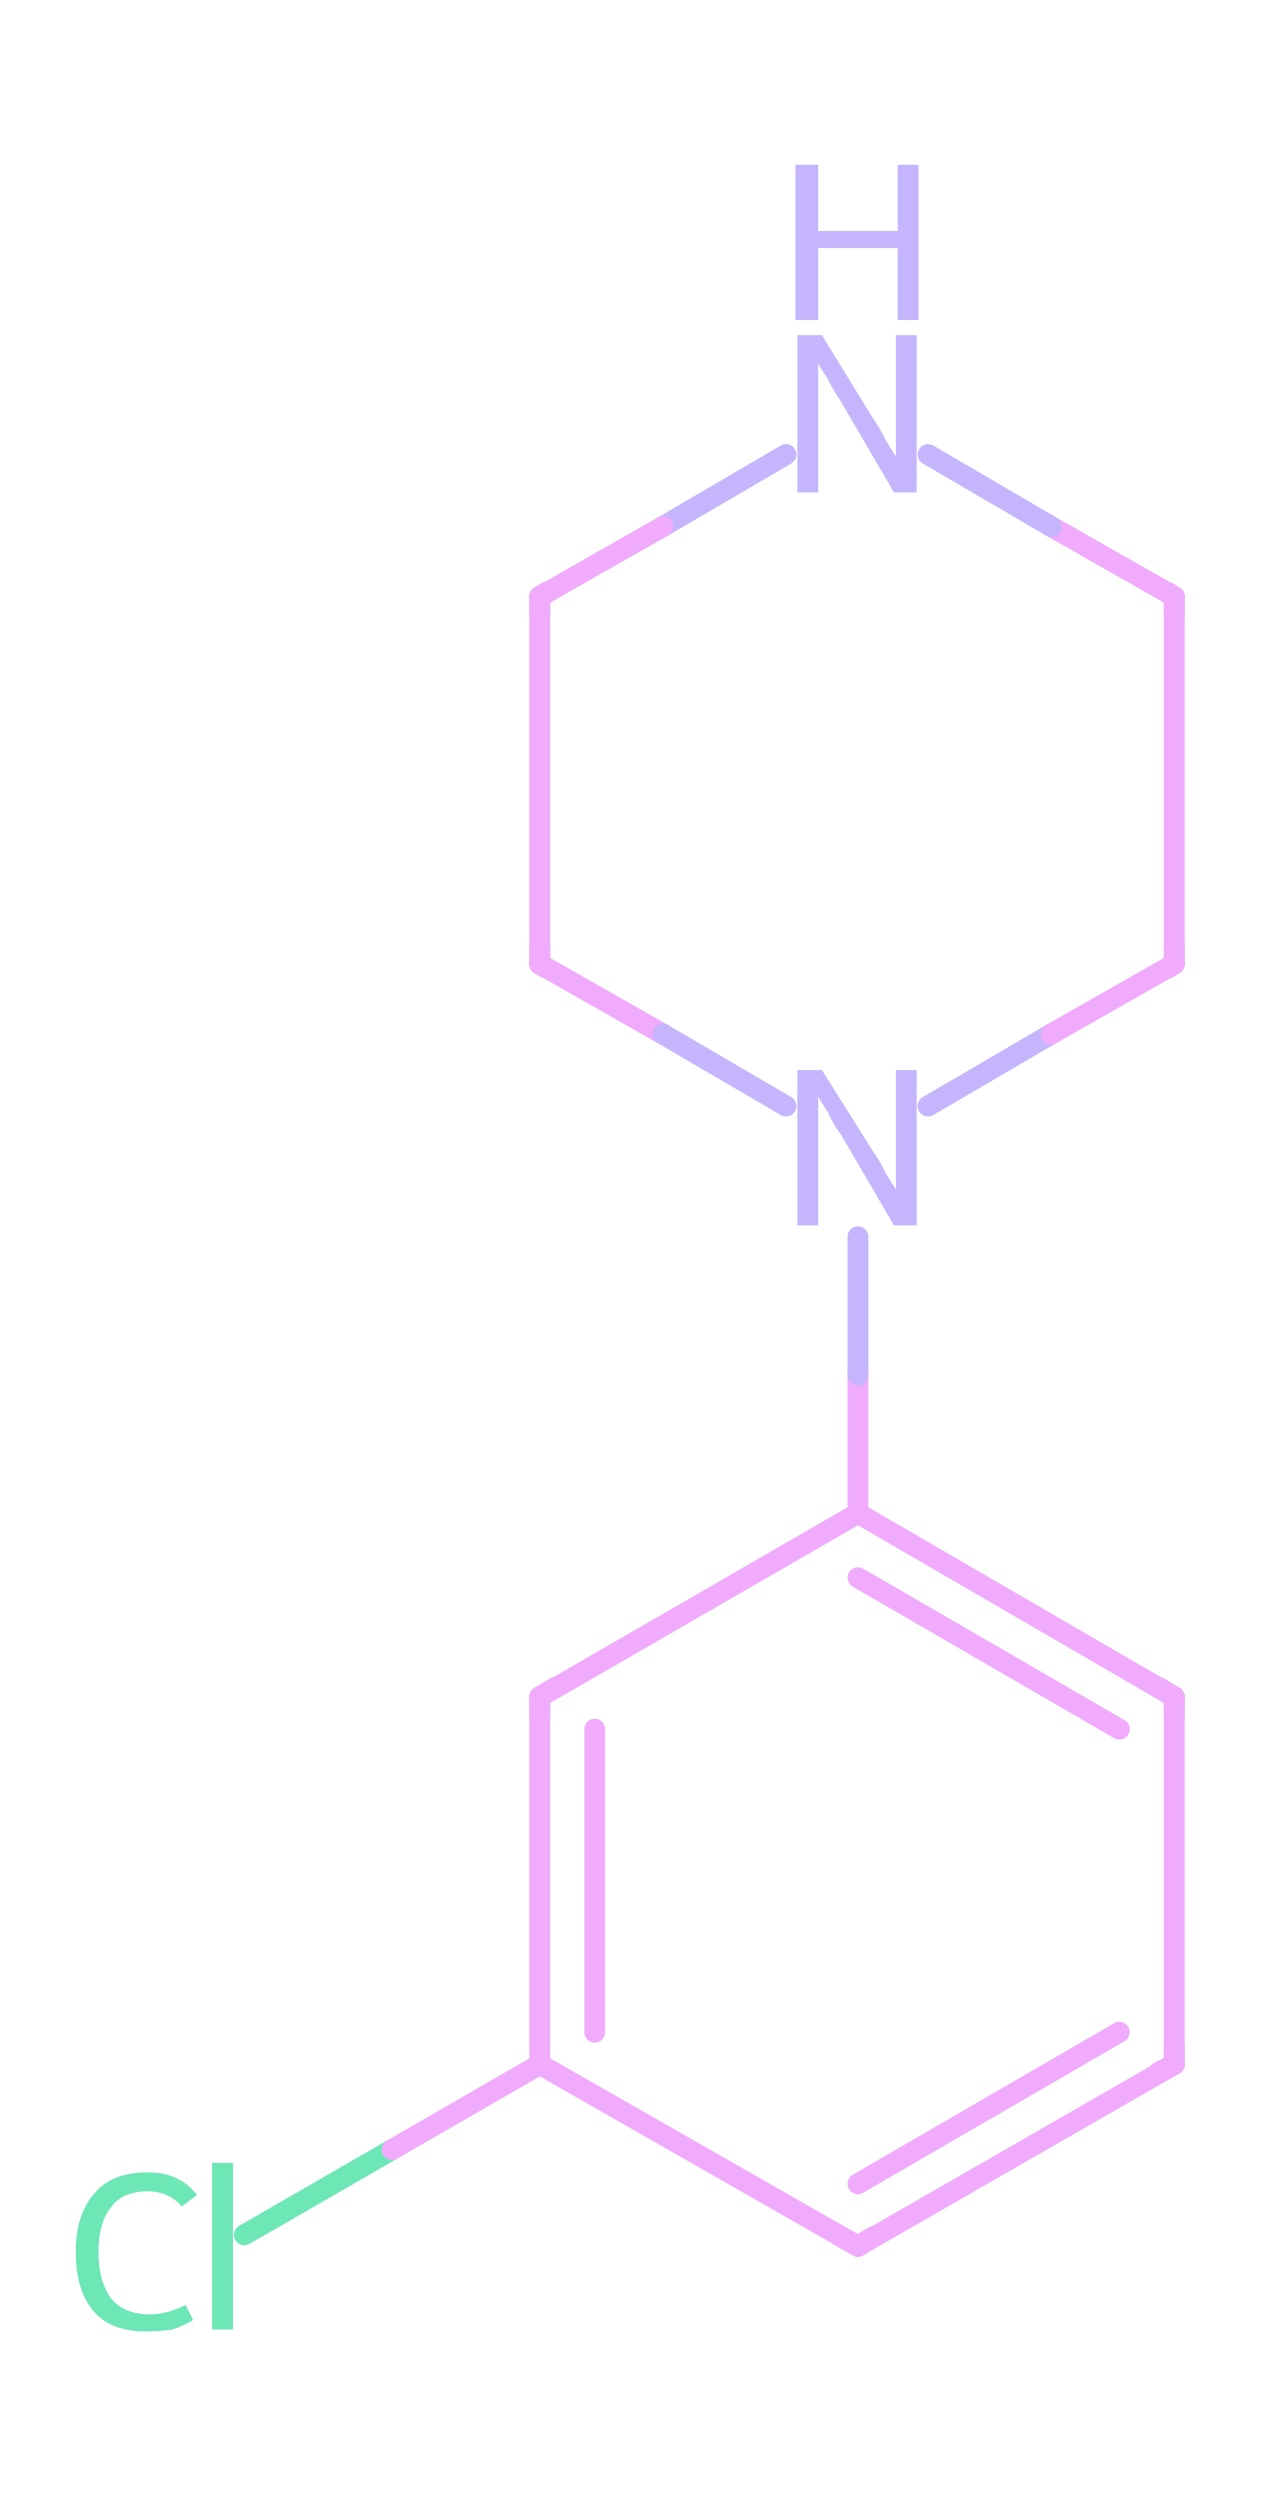
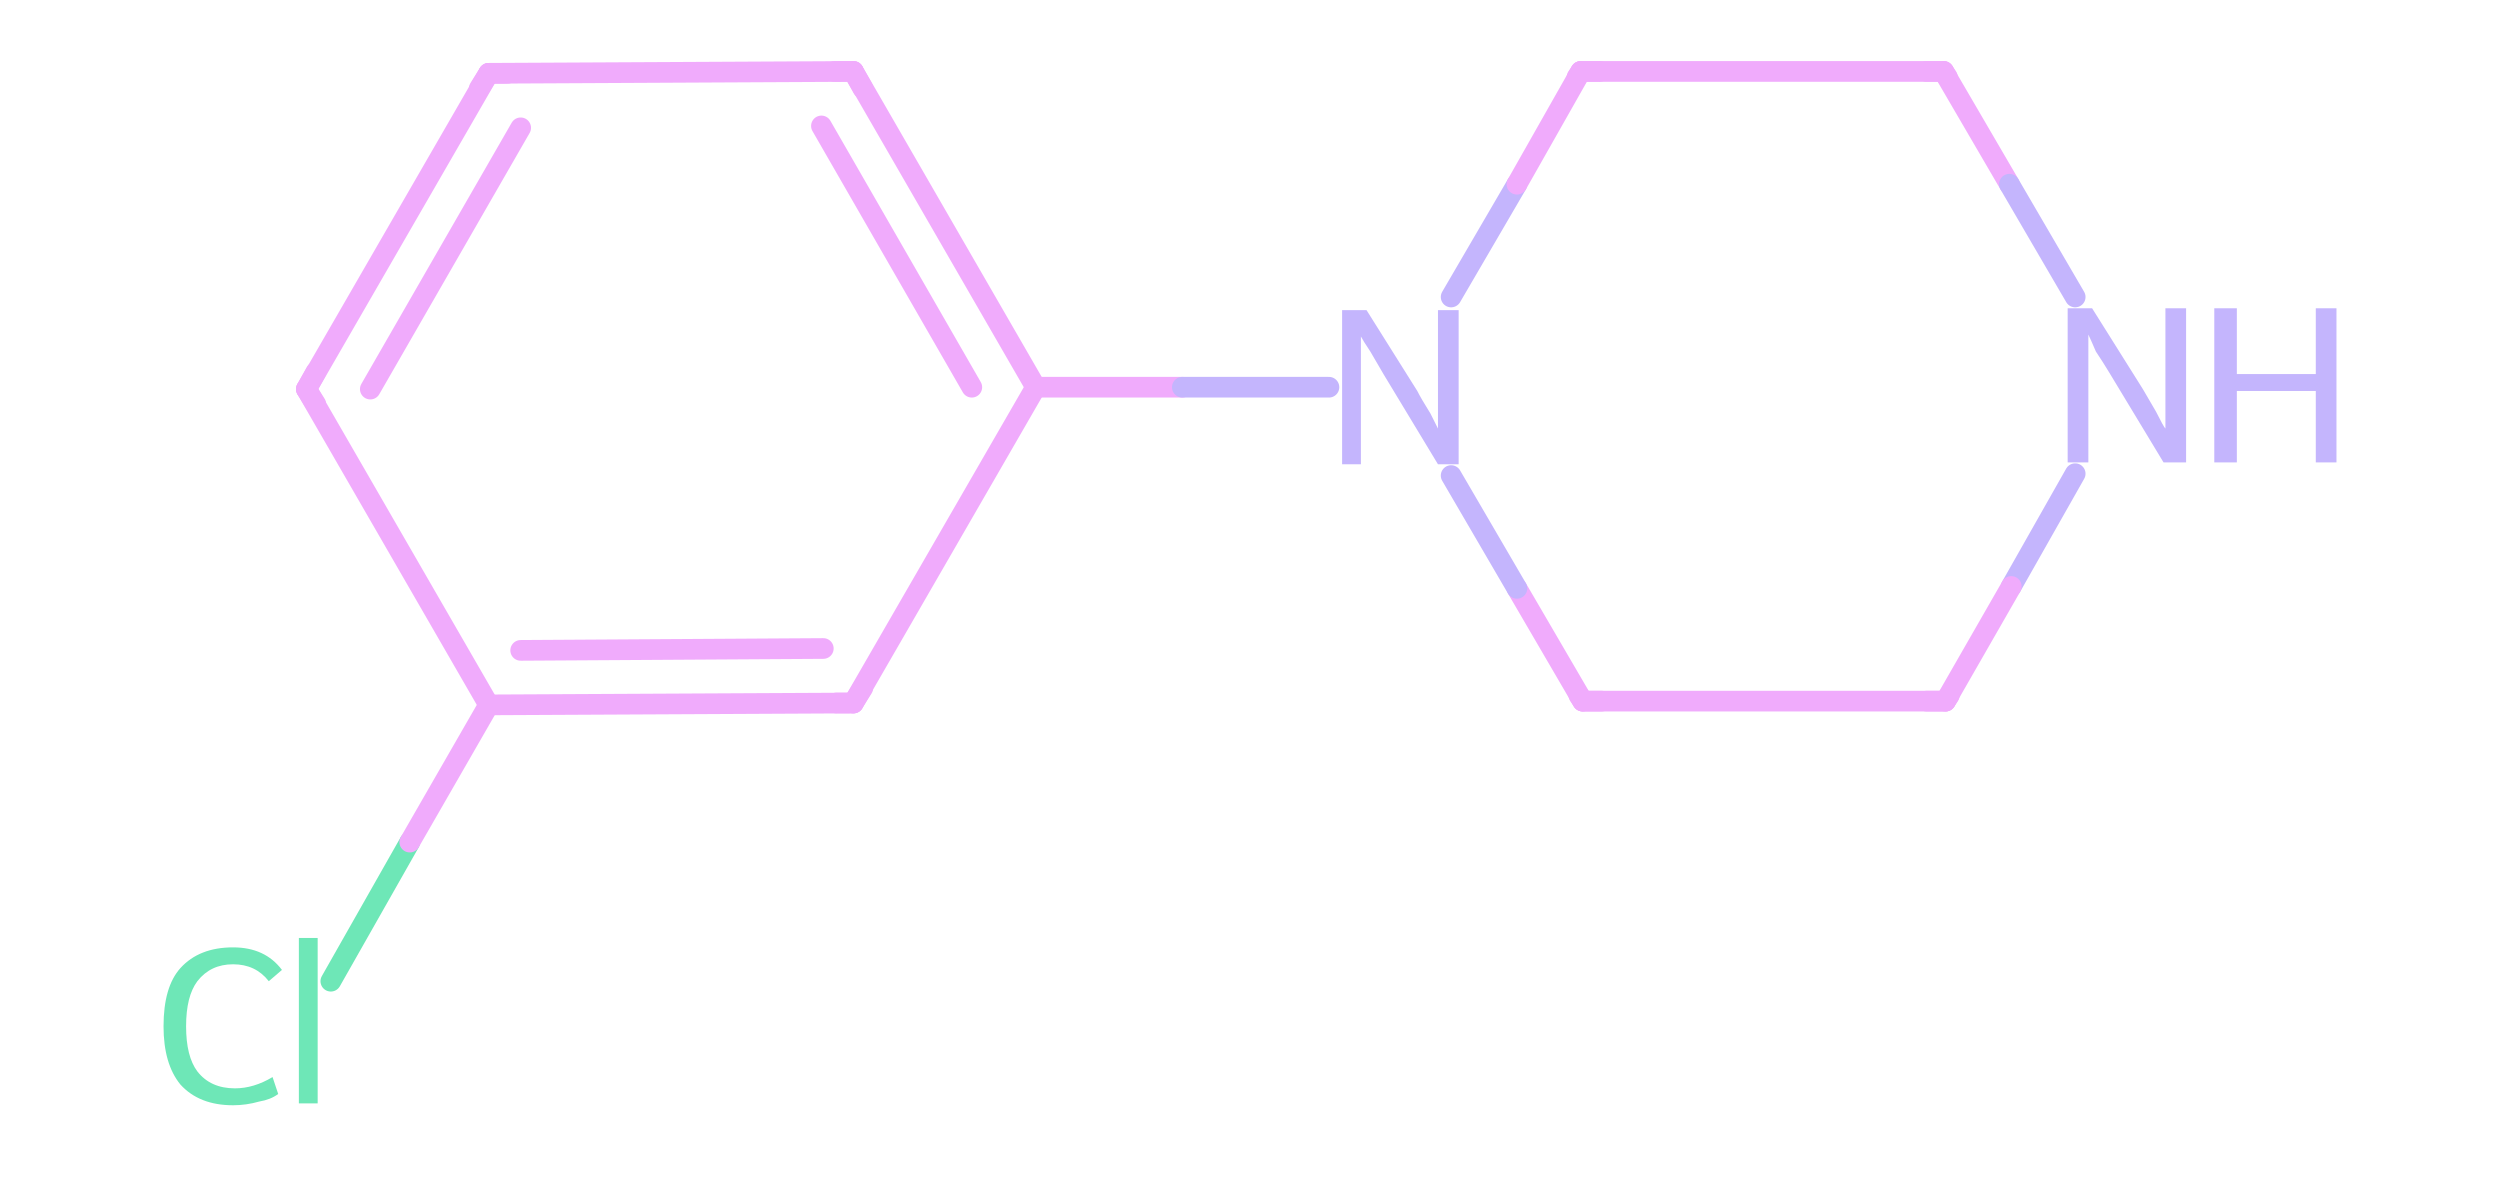
- <svg xmlns="http://www.w3.org/2000/svg" version="1.1" baseProfile="full" xml:space="preserve" width="67px" height="132px" viewBox="0 0 67 132">
-   <path class="bond-0 atom-0 atom-1" d="M 12.9,118.0 L 20.7,113.5" style="fill:none;fill-rule:evenodd;stroke:#6EE7B7;stroke-width:1.1px;stroke-linecap:round;stroke-linejoin:round;stroke-opacity:1" />
-   <path class="bond-0 atom-0 atom-1" d="M 20.7,113.5 L 28.5,109.0" style="fill:none;fill-rule:evenodd;stroke:#F0ABFC;stroke-width:1.1px;stroke-linecap:round;stroke-linejoin:round;stroke-opacity:1" />
-   <path class="bond-1 atom-1 atom-2" d="M 28.5,109.0 L 45.3,118.6" style="fill:none;fill-rule:evenodd;stroke:#F0ABFC;stroke-width:1.1px;stroke-linecap:round;stroke-linejoin:round;stroke-opacity:1" />
-   <path class="bond-2 atom-2 atom-3" d="M 45.3,118.6 L 62.0,109.0" style="fill:none;fill-rule:evenodd;stroke:#F0ABFC;stroke-width:1.1px;stroke-linecap:round;stroke-linejoin:round;stroke-opacity:1" />
-   <path class="bond-2 atom-2 atom-3" d="M 45.3,115.3 L 59.1,107.3" style="fill:none;fill-rule:evenodd;stroke:#F0ABFC;stroke-width:1.1px;stroke-linecap:round;stroke-linejoin:round;stroke-opacity:1" />
-   <path class="bond-3 atom-3 atom-4" d="M 62.0,109.0 L 62.0,89.6" style="fill:none;fill-rule:evenodd;stroke:#F0ABFC;stroke-width:1.1px;stroke-linecap:round;stroke-linejoin:round;stroke-opacity:1" />
-   <path class="bond-4 atom-4 atom-5" d="M 62.0,89.6 L 45.3,79.9" style="fill:none;fill-rule:evenodd;stroke:#F0ABFC;stroke-width:1.1px;stroke-linecap:round;stroke-linejoin:round;stroke-opacity:1" />
-   <path class="bond-4 atom-4 atom-5" d="M 59.1,91.3 L 45.3,83.3" style="fill:none;fill-rule:evenodd;stroke:#F0ABFC;stroke-width:1.1px;stroke-linecap:round;stroke-linejoin:round;stroke-opacity:1" />
-   <path class="bond-5 atom-5 atom-6" d="M 45.3,79.9 L 28.5,89.6" style="fill:none;fill-rule:evenodd;stroke:#F0ABFC;stroke-width:1.1px;stroke-linecap:round;stroke-linejoin:round;stroke-opacity:1" />
-   <path class="bond-6 atom-5 atom-7" d="M 45.3,79.9 L 45.3,72.6" style="fill:none;fill-rule:evenodd;stroke:#F0ABFC;stroke-width:1.1px;stroke-linecap:round;stroke-linejoin:round;stroke-opacity:1" />
-   <path class="bond-6 atom-5 atom-7" d="M 45.3,72.6 L 45.3,65.3" style="fill:none;fill-rule:evenodd;stroke:#C4B5FD;stroke-width:1.1px;stroke-linecap:round;stroke-linejoin:round;stroke-opacity:1" />
-   <path class="bond-7 atom-7 atom-8" d="M 49.0,58.4 L 55.5,54.6" style="fill:none;fill-rule:evenodd;stroke:#C4B5FD;stroke-width:1.1px;stroke-linecap:round;stroke-linejoin:round;stroke-opacity:1" />
-   <path class="bond-7 atom-7 atom-8" d="M 55.5,54.6 L 62.0,50.9" style="fill:none;fill-rule:evenodd;stroke:#F0ABFC;stroke-width:1.1px;stroke-linecap:round;stroke-linejoin:round;stroke-opacity:1" />
-   <path class="bond-8 atom-8 atom-9" d="M 62.0,50.9 L 62.0,31.5" style="fill:none;fill-rule:evenodd;stroke:#F0ABFC;stroke-width:1.1px;stroke-linecap:round;stroke-linejoin:round;stroke-opacity:1" />
-   <path class="bond-9 atom-9 atom-10" d="M 62.0,31.5 L 55.5,27.8" style="fill:none;fill-rule:evenodd;stroke:#F0ABFC;stroke-width:1.1px;stroke-linecap:round;stroke-linejoin:round;stroke-opacity:1" />
-   <path class="bond-9 atom-9 atom-10" d="M 55.5,27.8 L 49.0,24.0" style="fill:none;fill-rule:evenodd;stroke:#C4B5FD;stroke-width:1.1px;stroke-linecap:round;stroke-linejoin:round;stroke-opacity:1" />
-   <path class="bond-10 atom-10 atom-11" d="M 41.5,24.0 L 35.0,27.8" style="fill:none;fill-rule:evenodd;stroke:#C4B5FD;stroke-width:1.1px;stroke-linecap:round;stroke-linejoin:round;stroke-opacity:1" />
-   <path class="bond-10 atom-10 atom-11" d="M 35.0,27.8 L 28.5,31.5" style="fill:none;fill-rule:evenodd;stroke:#F0ABFC;stroke-width:1.1px;stroke-linecap:round;stroke-linejoin:round;stroke-opacity:1" />
-   <path class="bond-11 atom-11 atom-12" d="M 28.5,31.5 L 28.5,50.9" style="fill:none;fill-rule:evenodd;stroke:#F0ABFC;stroke-width:1.1px;stroke-linecap:round;stroke-linejoin:round;stroke-opacity:1" />
-   <path class="bond-12 atom-6 atom-1" d="M 28.5,89.6 L 28.5,109.0" style="fill:none;fill-rule:evenodd;stroke:#F0ABFC;stroke-width:1.1px;stroke-linecap:round;stroke-linejoin:round;stroke-opacity:1" />
-   <path class="bond-12 atom-6 atom-1" d="M 31.4,91.3 L 31.4,107.3" style="fill:none;fill-rule:evenodd;stroke:#F0ABFC;stroke-width:1.1px;stroke-linecap:round;stroke-linejoin:round;stroke-opacity:1" />
-   <path class="bond-13 atom-12 atom-7" d="M 28.5,50.9 L 35.0,54.6" style="fill:none;fill-rule:evenodd;stroke:#F0ABFC;stroke-width:1.1px;stroke-linecap:round;stroke-linejoin:round;stroke-opacity:1" />
-   <path class="bond-13 atom-12 atom-7" d="M 35.0,54.6 L 41.5,58.4" style="fill:none;fill-rule:evenodd;stroke:#C4B5FD;stroke-width:1.1px;stroke-linecap:round;stroke-linejoin:round;stroke-opacity:1" />
-   <path d="M 44.4,118.1 L 45.3,118.6 L 46.1,118.1" style="fill:none;stroke:#F0ABFC;stroke-width:1.1px;stroke-linecap:round;stroke-linejoin:round;stroke-miterlimit:10;stroke-opacity:1;" />
-   <path d="M 61.2,109.4 L 62.0,109.0 L 62.0,108.0" style="fill:none;stroke:#F0ABFC;stroke-width:1.1px;stroke-linecap:round;stroke-linejoin:round;stroke-miterlimit:10;stroke-opacity:1;" />
-   <path d="M 62.0,90.6 L 62.0,89.6 L 61.2,89.1" style="fill:none;stroke:#F0ABFC;stroke-width:1.1px;stroke-linecap:round;stroke-linejoin:round;stroke-miterlimit:10;stroke-opacity:1;" />
-   <path d="M 29.3,89.1 L 28.5,89.6 L 28.5,90.6" style="fill:none;stroke:#F0ABFC;stroke-width:1.1px;stroke-linecap:round;stroke-linejoin:round;stroke-miterlimit:10;stroke-opacity:1;" />
-   <path d="M 61.7,51.1 L 62.0,50.9 L 62.0,49.9" style="fill:none;stroke:#F0ABFC;stroke-width:1.1px;stroke-linecap:round;stroke-linejoin:round;stroke-miterlimit:10;stroke-opacity:1;" />
-   <path d="M 62.0,32.5 L 62.0,31.5 L 61.7,31.3" style="fill:none;stroke:#F0ABFC;stroke-width:1.1px;stroke-linecap:round;stroke-linejoin:round;stroke-miterlimit:10;stroke-opacity:1;" />
-   <path d="M 28.8,31.3 L 28.5,31.5 L 28.5,32.5" style="fill:none;stroke:#F0ABFC;stroke-width:1.1px;stroke-linecap:round;stroke-linejoin:round;stroke-miterlimit:10;stroke-opacity:1;" />
-   <path d="M 28.5,49.9 L 28.5,50.9 L 28.8,51.1" style="fill:none;stroke:#F0ABFC;stroke-width:1.1px;stroke-linecap:round;stroke-linejoin:round;stroke-miterlimit:10;stroke-opacity:1;" />
-   <path class="atom-0" d="M 4.0 118.9 Q 4.0 116.9, 5.0 115.8 Q 5.9 114.7, 7.8 114.7 Q 9.5 114.7, 10.4 115.9 L 9.6 116.5 Q 8.9 115.7, 7.8 115.7 Q 6.5 115.7, 5.9 116.5 Q 5.2 117.3, 5.2 118.9 Q 5.2 120.5, 5.9 121.4 Q 6.6 122.2, 7.9 122.2 Q 8.8 122.2, 9.8 121.7 L 10.2 122.5 Q 9.7 122.8, 9.1 123.0 Q 8.4 123.1, 7.7 123.1 Q 5.9 123.1, 5.0 122.1 Q 4.0 121.0, 4.0 118.9 " fill="#6EE7B7" />
-   <path class="atom-0" d="M 11.2 114.2 L 12.3 114.2 L 12.3 123.0 L 11.2 123.0 L 11.2 114.2 " fill="#6EE7B7" />
-   <path class="atom-7" d="M 43.4 56.5 L 46.1 60.8 Q 46.4 61.2, 46.8 62.0 Q 47.3 62.8, 47.3 62.8 L 47.3 56.5 L 48.4 56.5 L 48.4 64.7 L 47.2 64.7 L 44.4 59.9 Q 44.0 59.4, 43.7 58.7 Q 43.3 58.1, 43.2 57.9 L 43.2 64.7 L 42.1 64.7 L 42.1 56.5 L 43.4 56.5 " fill="#C4B5FD" />
-   <path class="atom-10" d="M 43.4 17.7 L 46.1 22.1 Q 46.4 22.5, 46.8 23.3 Q 47.3 24.1, 47.3 24.1 L 47.3 17.7 L 48.4 17.7 L 48.4 26.0 L 47.2 26.0 L 44.4 21.2 Q 44.0 20.6, 43.7 20.0 Q 43.3 19.4, 43.2 19.2 L 43.2 26.0 L 42.1 26.0 L 42.1 17.7 L 43.4 17.7 " fill="#C4B5FD" />
-   <path class="atom-10" d="M 42.0 8.7 L 43.2 8.7 L 43.2 12.2 L 47.4 12.2 L 47.4 8.7 L 48.5 8.7 L 48.5 16.9 L 47.4 16.9 L 47.4 13.1 L 43.2 13.1 L 43.2 16.9 L 42.0 16.9 L 42.0 8.7 " fill="#C4B5FD" />
+ <svg xmlns="http://www.w3.org/2000/svg" version="1.1" baseProfile="full" xml:space="preserve" width="133px" height="63px" viewBox="0 0 133 63">
+   <path class="bond-0 atom-0 atom-1" d="M 17.6,52.2 L 21.8,44.8" style="fill:none;fill-rule:evenodd;stroke:#6EE7B7;stroke-width:1.1px;stroke-linecap:round;stroke-linejoin:round;stroke-opacity:1" />
+   <path class="bond-0 atom-0 atom-1" d="M 21.8,44.8 L 26.0,37.5" style="fill:none;fill-rule:evenodd;stroke:#F0ABFC;stroke-width:1.1px;stroke-linecap:round;stroke-linejoin:round;stroke-opacity:1" />
+   <path class="bond-1 atom-1 atom-2" d="M 26.0,37.5 L 16.3,20.7" style="fill:none;fill-rule:evenodd;stroke:#F0ABFC;stroke-width:1.1px;stroke-linecap:round;stroke-linejoin:round;stroke-opacity:1" />
+   <path class="bond-2 atom-2 atom-3" d="M 16.3,20.7 L 26.0,3.9" style="fill:none;fill-rule:evenodd;stroke:#F0ABFC;stroke-width:1.1px;stroke-linecap:round;stroke-linejoin:round;stroke-opacity:1" />
+   <path class="bond-2 atom-2 atom-3" d="M 19.7,20.7 L 27.7,6.8" style="fill:none;fill-rule:evenodd;stroke:#F0ABFC;stroke-width:1.1px;stroke-linecap:round;stroke-linejoin:round;stroke-opacity:1" />
+   <path class="bond-3 atom-3 atom-4" d="M 26.0,3.9 L 45.4,3.8" style="fill:none;fill-rule:evenodd;stroke:#F0ABFC;stroke-width:1.1px;stroke-linecap:round;stroke-linejoin:round;stroke-opacity:1" />
+   <path class="bond-4 atom-4 atom-5" d="M 45.4,3.8 L 55.1,20.6" style="fill:none;fill-rule:evenodd;stroke:#F0ABFC;stroke-width:1.1px;stroke-linecap:round;stroke-linejoin:round;stroke-opacity:1" />
+   <path class="bond-4 atom-4 atom-5" d="M 43.7,6.7 L 51.7,20.6" style="fill:none;fill-rule:evenodd;stroke:#F0ABFC;stroke-width:1.1px;stroke-linecap:round;stroke-linejoin:round;stroke-opacity:1" />
+   <path class="bond-5 atom-5 atom-6" d="M 55.1,20.6 L 45.4,37.4" style="fill:none;fill-rule:evenodd;stroke:#F0ABFC;stroke-width:1.1px;stroke-linecap:round;stroke-linejoin:round;stroke-opacity:1" />
+   <path class="bond-6 atom-5 atom-7" d="M 55.1,20.6 L 62.9,20.6" style="fill:none;fill-rule:evenodd;stroke:#F0ABFC;stroke-width:1.1px;stroke-linecap:round;stroke-linejoin:round;stroke-opacity:1" />
+   <path class="bond-6 atom-5 atom-7" d="M 62.9,20.6 L 70.7,20.6" style="fill:none;fill-rule:evenodd;stroke:#C4B5FD;stroke-width:1.1px;stroke-linecap:round;stroke-linejoin:round;stroke-opacity:1" />
+   <path class="bond-7 atom-7 atom-8" d="M 77.2,15.8 L 80.7,9.8" style="fill:none;fill-rule:evenodd;stroke:#C4B5FD;stroke-width:1.1px;stroke-linecap:round;stroke-linejoin:round;stroke-opacity:1" />
+   <path class="bond-7 atom-7 atom-8" d="M 80.7,9.8 L 84.1,3.8" style="fill:none;fill-rule:evenodd;stroke:#F0ABFC;stroke-width:1.1px;stroke-linecap:round;stroke-linejoin:round;stroke-opacity:1" />
+   <path class="bond-8 atom-8 atom-9" d="M 84.1,3.8 L 103.4,3.8" style="fill:none;fill-rule:evenodd;stroke:#F0ABFC;stroke-width:1.1px;stroke-linecap:round;stroke-linejoin:round;stroke-opacity:1" />
+   <path class="bond-9 atom-9 atom-10" d="M 103.4,3.8 L 106.9,9.8" style="fill:none;fill-rule:evenodd;stroke:#F0ABFC;stroke-width:1.1px;stroke-linecap:round;stroke-linejoin:round;stroke-opacity:1" />
+   <path class="bond-9 atom-9 atom-10" d="M 106.9,9.8 L 110.4,15.8" style="fill:none;fill-rule:evenodd;stroke:#C4B5FD;stroke-width:1.1px;stroke-linecap:round;stroke-linejoin:round;stroke-opacity:1" />
+   <path class="bond-10 atom-10 atom-11" d="M 110.4,25.2 L 107.0,31.2" style="fill:none;fill-rule:evenodd;stroke:#C4B5FD;stroke-width:1.1px;stroke-linecap:round;stroke-linejoin:round;stroke-opacity:1" />
+   <path class="bond-10 atom-10 atom-11" d="M 107.0,31.2 L 103.5,37.3" style="fill:none;fill-rule:evenodd;stroke:#F0ABFC;stroke-width:1.1px;stroke-linecap:round;stroke-linejoin:round;stroke-opacity:1" />
+   <path class="bond-11 atom-11 atom-12" d="M 103.5,37.3 L 84.2,37.3" style="fill:none;fill-rule:evenodd;stroke:#F0ABFC;stroke-width:1.1px;stroke-linecap:round;stroke-linejoin:round;stroke-opacity:1" />
+   <path class="bond-12 atom-6 atom-1" d="M 45.4,37.4 L 26.0,37.5" style="fill:none;fill-rule:evenodd;stroke:#F0ABFC;stroke-width:1.1px;stroke-linecap:round;stroke-linejoin:round;stroke-opacity:1" />
+   <path class="bond-12 atom-6 atom-1" d="M 43.8,34.5 L 27.7,34.6" style="fill:none;fill-rule:evenodd;stroke:#F0ABFC;stroke-width:1.1px;stroke-linecap:round;stroke-linejoin:round;stroke-opacity:1" />
+   <path class="bond-13 atom-12 atom-7" d="M 84.2,37.3 L 80.7,31.3" style="fill:none;fill-rule:evenodd;stroke:#F0ABFC;stroke-width:1.1px;stroke-linecap:round;stroke-linejoin:round;stroke-opacity:1" />
+   <path class="bond-13 atom-12 atom-7" d="M 80.7,31.3 L 77.2,25.3" style="fill:none;fill-rule:evenodd;stroke:#C4B5FD;stroke-width:1.1px;stroke-linecap:round;stroke-linejoin:round;stroke-opacity:1" />
+   <path d="M 16.8,21.5 L 16.3,20.7 L 16.8,19.8" style="fill:none;stroke:#F0ABFC;stroke-width:1.1px;stroke-linecap:round;stroke-linejoin:round;stroke-miterlimit:10;stroke-opacity:1;" />
+   <path d="M 25.5,4.7 L 26.0,3.9 L 27.0,3.9" style="fill:none;stroke:#F0ABFC;stroke-width:1.1px;stroke-linecap:round;stroke-linejoin:round;stroke-miterlimit:10;stroke-opacity:1;" />
+   <path d="M 44.4,3.8 L 45.4,3.8 L 45.9,4.7" style="fill:none;stroke:#F0ABFC;stroke-width:1.1px;stroke-linecap:round;stroke-linejoin:round;stroke-miterlimit:10;stroke-opacity:1;" />
+   <path d="M 45.9,36.6 L 45.4,37.4 L 44.5,37.4" style="fill:none;stroke:#F0ABFC;stroke-width:1.1px;stroke-linecap:round;stroke-linejoin:round;stroke-miterlimit:10;stroke-opacity:1;" />
+   <path d="M 83.9,4.1 L 84.1,3.8 L 85.1,3.8" style="fill:none;stroke:#F0ABFC;stroke-width:1.1px;stroke-linecap:round;stroke-linejoin:round;stroke-miterlimit:10;stroke-opacity:1;" />
+   <path d="M 102.5,3.8 L 103.4,3.8 L 103.6,4.1" style="fill:none;stroke:#F0ABFC;stroke-width:1.1px;stroke-linecap:round;stroke-linejoin:round;stroke-miterlimit:10;stroke-opacity:1;" />
+   <path d="M 103.7,37.0 L 103.5,37.3 L 102.5,37.3" style="fill:none;stroke:#F0ABFC;stroke-width:1.1px;stroke-linecap:round;stroke-linejoin:round;stroke-miterlimit:10;stroke-opacity:1;" />
+   <path d="M 85.2,37.3 L 84.2,37.3 L 84.0,37.0" style="fill:none;stroke:#F0ABFC;stroke-width:1.1px;stroke-linecap:round;stroke-linejoin:round;stroke-miterlimit:10;stroke-opacity:1;" />
+   <path class="atom-0" d="M 8.7 54.6 Q 8.7 52.5, 9.6 51.5 Q 10.6 50.4, 12.4 50.4 Q 14.1 50.4, 15.0 51.6 L 14.3 52.2 Q 13.6 51.3, 12.4 51.3 Q 11.2 51.3, 10.5 52.2 Q 9.9 53.0, 9.9 54.6 Q 9.9 56.2, 10.5 57.0 Q 11.2 57.9, 12.5 57.9 Q 13.5 57.9, 14.5 57.3 L 14.8 58.2 Q 14.4 58.5, 13.8 58.6 Q 13.1 58.8, 12.4 58.8 Q 10.6 58.8, 9.6 57.7 Q 8.7 56.6, 8.7 54.6 " fill="#6EE7B7" />
+   <path class="atom-0" d="M 15.9 49.9 L 16.9 49.9 L 16.9 58.7 L 15.9 58.7 L 15.9 49.9 " fill="#6EE7B7" />
+   <path class="atom-7" d="M 72.7 16.5 L 75.4 20.8 Q 75.6 21.2, 76.1 22.0 Q 76.5 22.8, 76.5 22.8 L 76.5 16.5 L 77.6 16.5 L 77.6 24.7 L 76.5 24.7 L 73.6 19.9 Q 73.3 19.4, 72.9 18.7 Q 72.5 18.1, 72.4 17.9 L 72.4 24.7 L 71.4 24.7 L 71.4 16.5 L 72.7 16.5 " fill="#C4B5FD" />
+   <path class="atom-10" d="M 111.3 16.4 L 114.0 20.7 Q 114.3 21.2, 114.7 21.9 Q 115.1 22.7, 115.2 22.8 L 115.2 16.4 L 116.3 16.4 L 116.3 24.6 L 115.1 24.6 L 112.2 19.8 Q 111.9 19.3, 111.5 18.7 Q 111.2 18.0, 111.1 17.8 L 111.1 24.6 L 110.0 24.6 L 110.0 16.4 L 111.3 16.4 " fill="#C4B5FD" />
+   <path class="atom-10" d="M 117.8 16.4 L 119.0 16.4 L 119.0 19.9 L 123.2 19.9 L 123.2 16.4 L 124.3 16.4 L 124.3 24.6 L 123.2 24.6 L 123.2 20.8 L 119.0 20.8 L 119.0 24.6 L 117.8 24.6 L 117.8 16.4 " fill="#C4B5FD" />
</svg>
